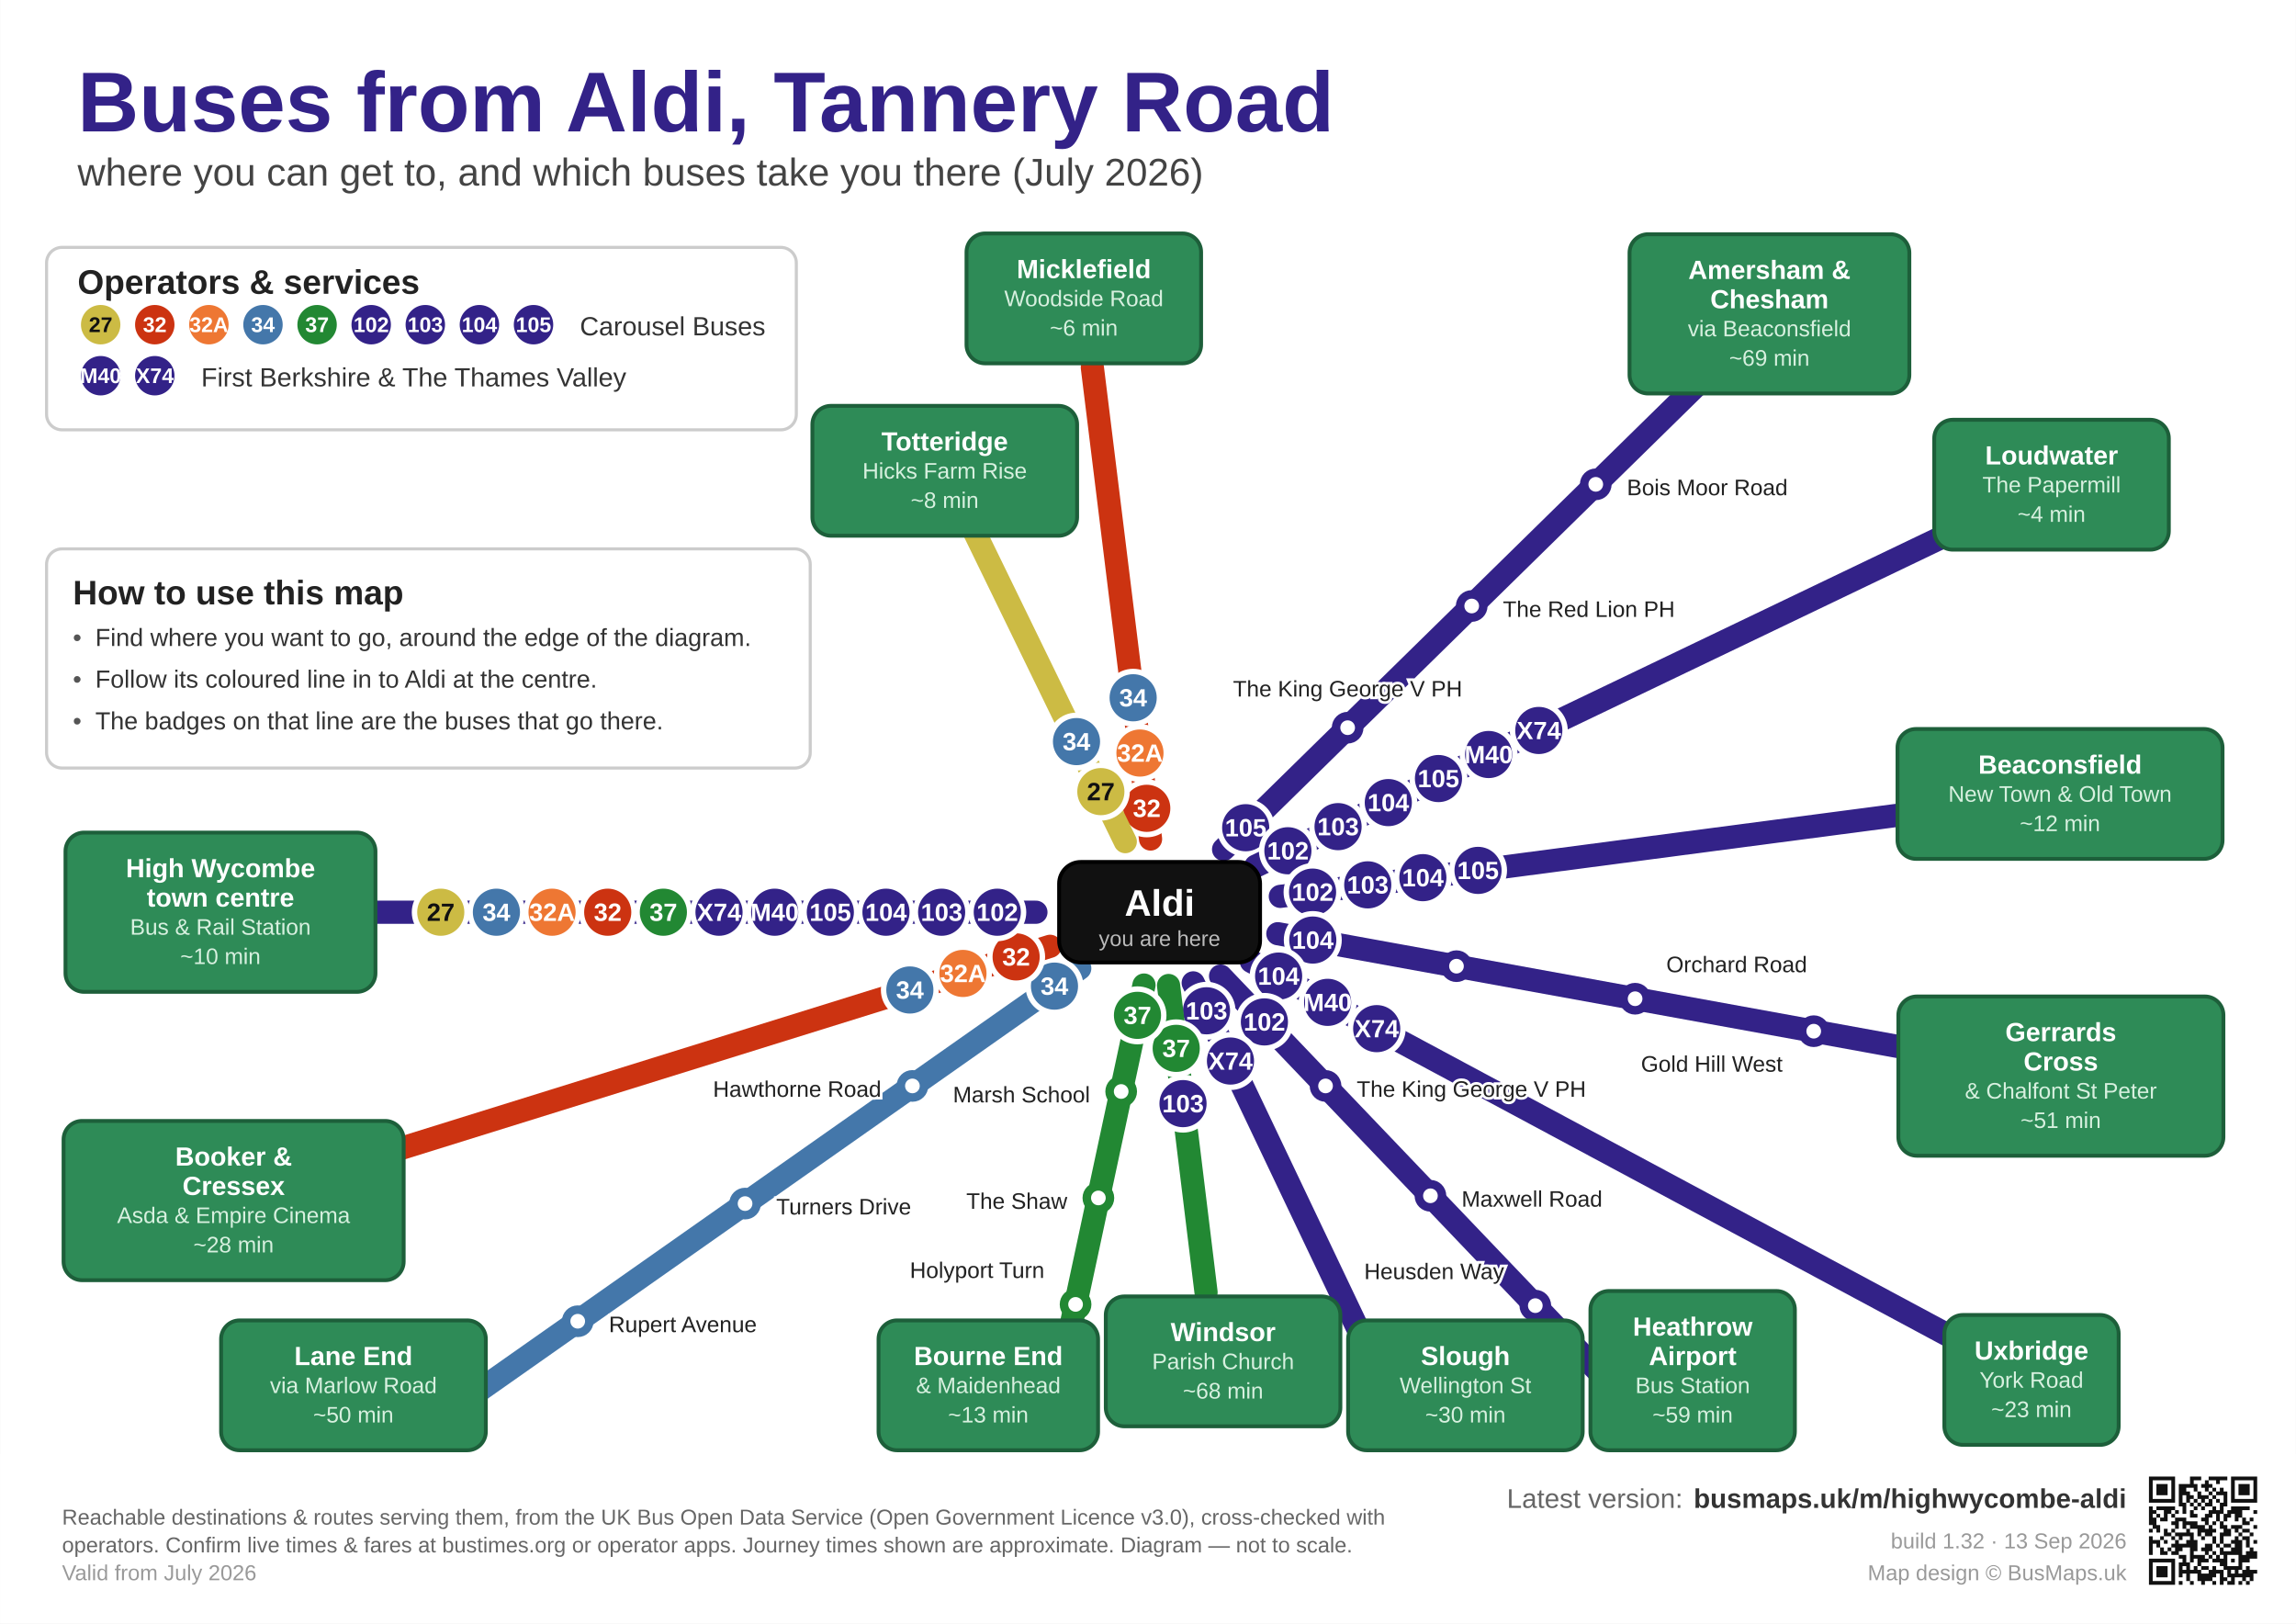
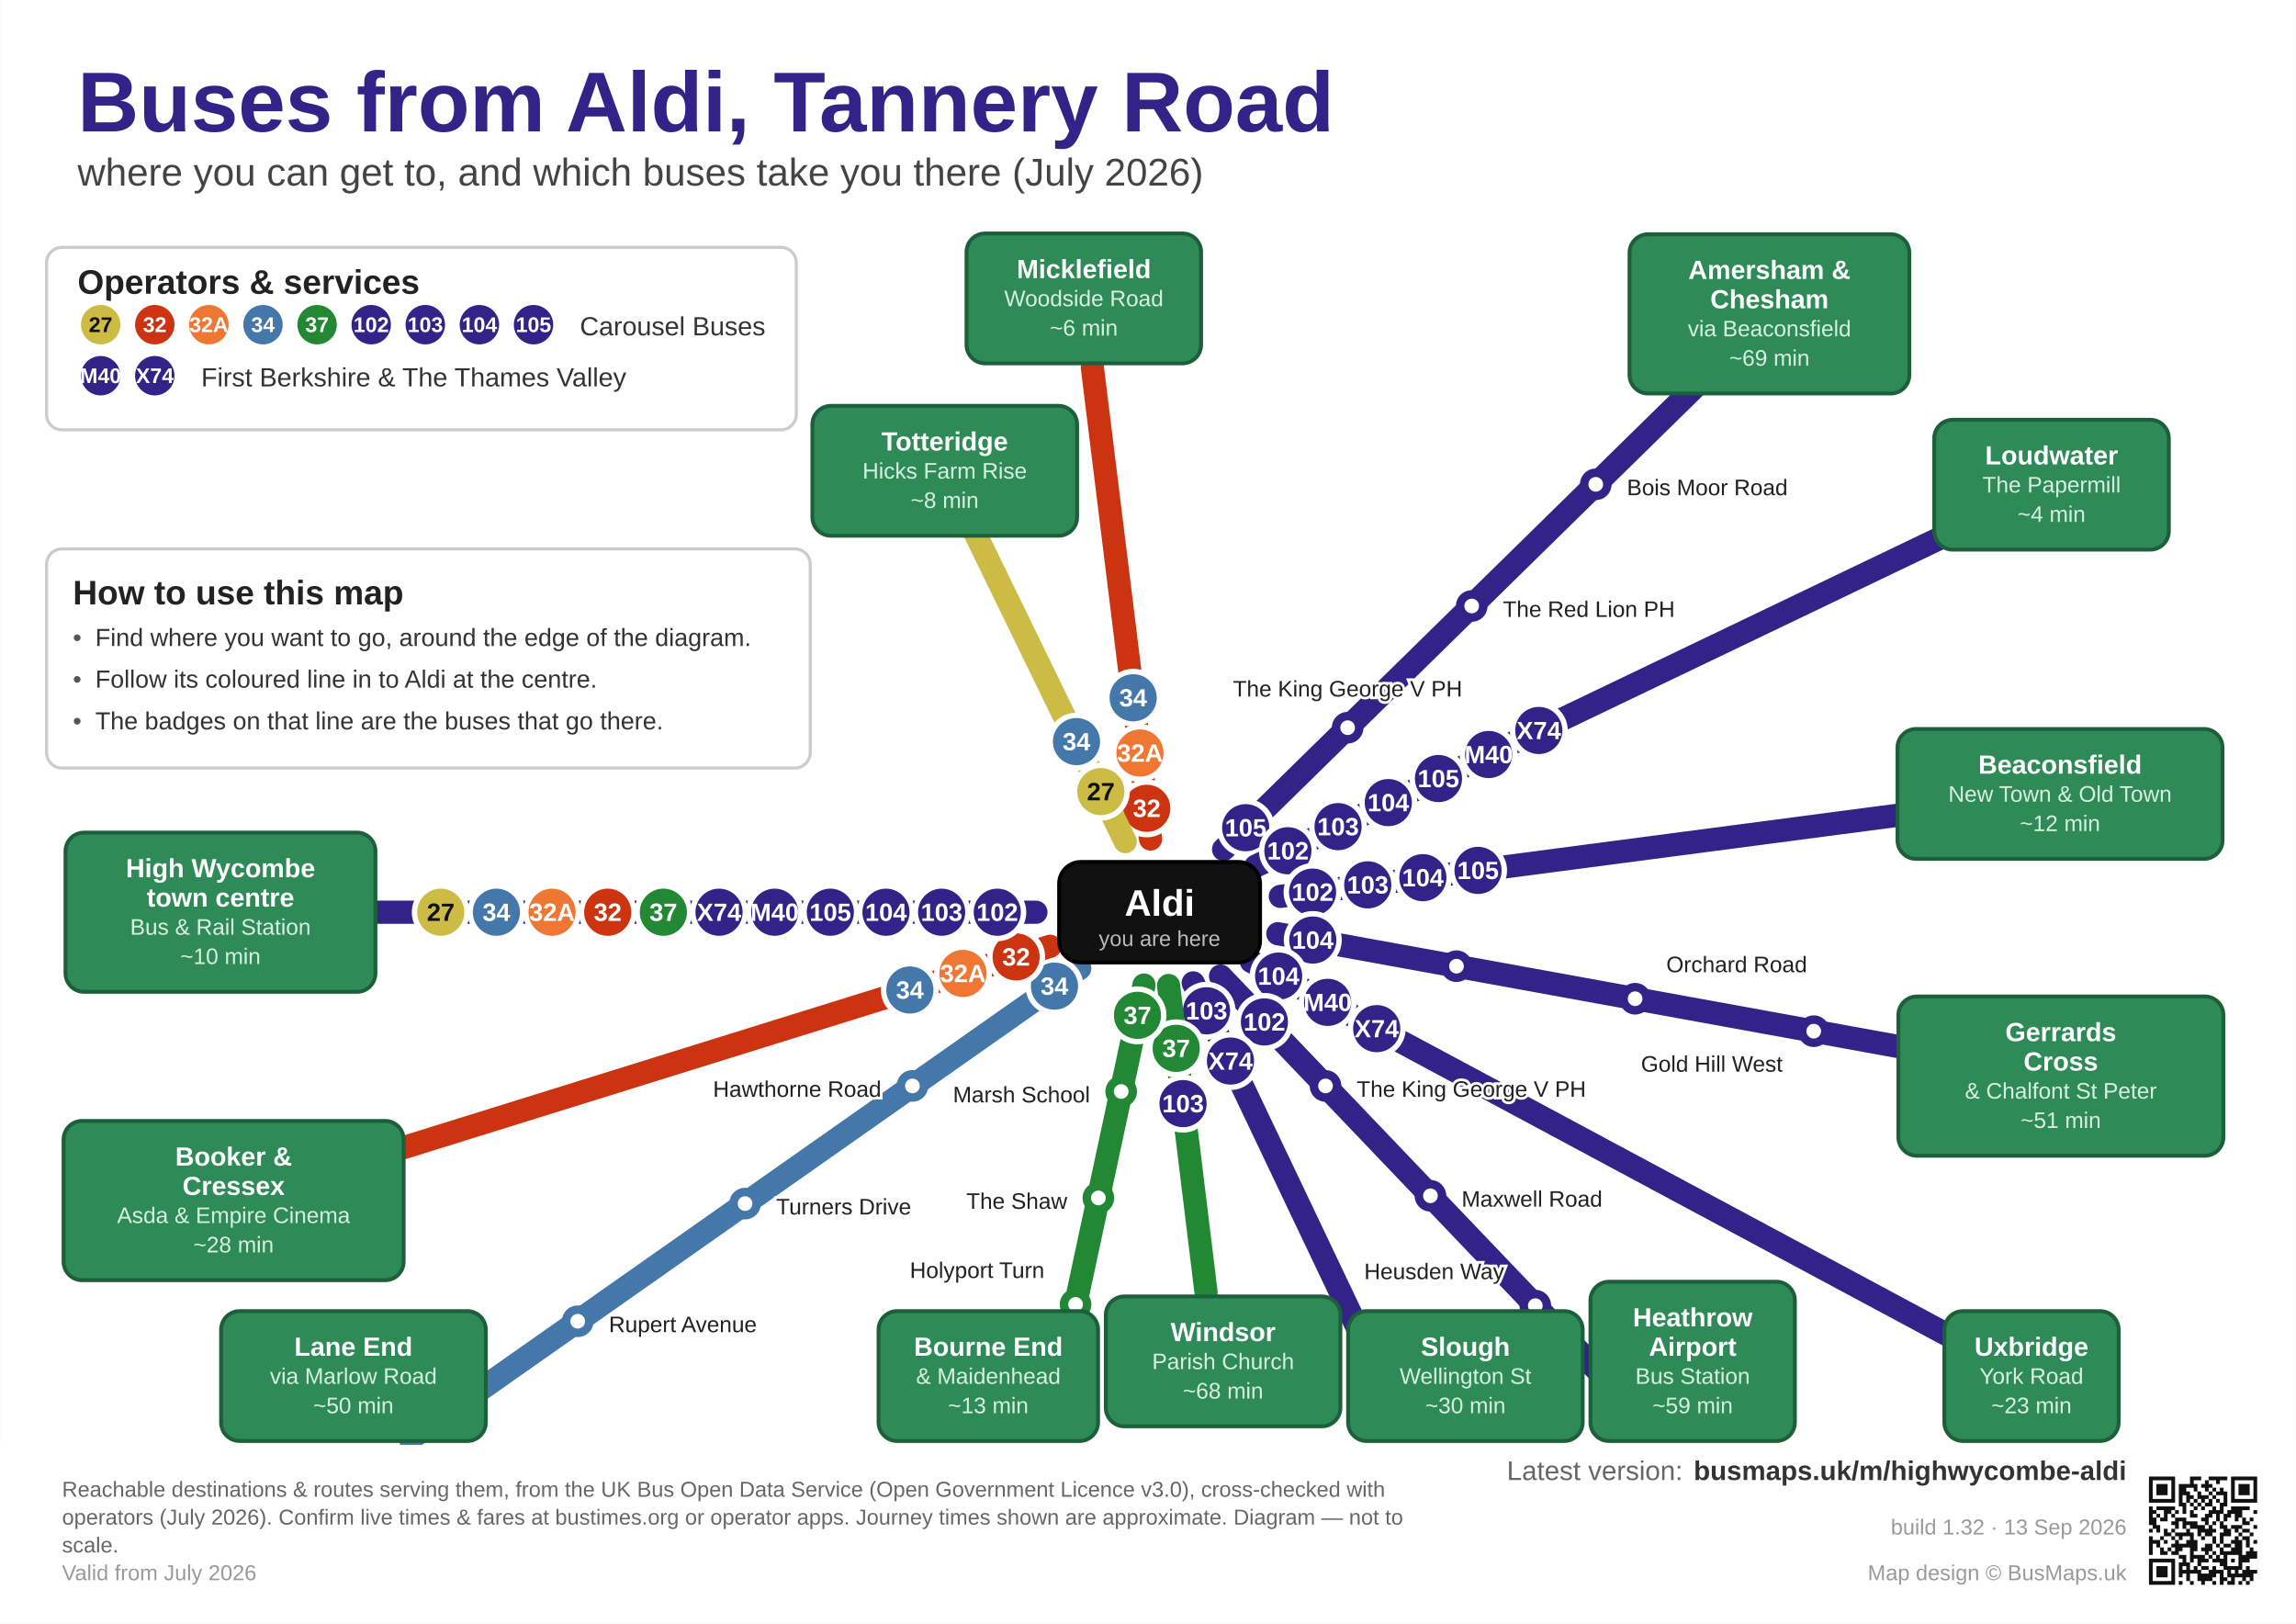
<svg xmlns="http://www.w3.org/2000/svg" width="3508" height="2480" viewBox="0 0 297 210">
  <rect width="297" height="210" fill="#ffffff" />
  <text x="10" y="17" font-family="Arial" font-weight="bold" font-size="11" fill="#332288">Buses from Aldi, Tannery Road</text>
  <text x="10" y="24" font-family="Arial" font-size="5" fill="#444">where you can get to, and which buses take you there (July 2026)</text>
  <path d="M148.83 108.53 L141.30 47.53" fill="none" stroke="#CC3311" stroke-width="3" stroke-linecap="round" stroke-linejoin="round" />
  <circle cx="148.34" cy="104.56" r="3.4" fill="#CC3311" stroke="#fff" stroke-width="0.7" />
  <text x="148.34" y="104.56" font-family="Arial" font-weight="bold" font-size="3.23" fill="#fff" text-anchor="middle" dominant-baseline="central">32</text>
  <circle cx="147.46" cy="97.41" r="3.4" fill="#EE7733" stroke="#fff" stroke-width="0.7" />
  <text x="147.46" y="97.41" font-family="Arial" font-weight="bold" font-size="3.23" fill="#fff" text-anchor="middle" dominant-baseline="central">32A</text>
  <circle cx="146.58" cy="90.26" r="3.4" fill="#4477AA" stroke="#fff" stroke-width="0.7" />
  <text x="146.58" y="90.26" font-family="Arial" font-weight="bold" font-size="3.23" fill="#fff" text-anchor="middle" dominant-baseline="central">34</text>
  <rect x="125.02" y="30.20" width="30.35" height="16.80" rx="2.4" fill="#2e8b57" stroke="#1d5f3a" stroke-width="0.5" />
  <text x="140.20" y="34.80" font-family="Arial" font-weight="bold" font-size="3.4" fill="#fff" text-anchor="middle" dominant-baseline="central">Micklefield</text>
  <text x="140.20" y="38.60" font-family="Arial" font-weight="normal" font-size="2.9" fill="#d7f0df" text-anchor="middle" dominant-baseline="central">Woodside Road</text>
  <text x="140.20" y="42.40" font-family="Arial" font-weight="normal" font-size="2.9" fill="#d7f0df" text-anchor="middle" dominant-baseline="central">~6 min</text>
  <path d="M158.28 109.87 L222.48 46.90" fill="none" stroke="#332288" stroke-width="3" stroke-linecap="round" stroke-linejoin="round" />
  <circle cx="174.33" cy="94.13" r="1.5" fill="#fff" stroke="#332288" stroke-width="1.1" />
  <circle cx="190.38" cy="78.39" r="1.5" fill="#fff" stroke="#332288" stroke-width="1.1" />
  <circle cx="206.43" cy="62.65" r="1.5" fill="#fff" stroke="#332288" stroke-width="1.1" />
  <circle cx="161.14" cy="107.07" r="3.4" fill="#332288" stroke="#fff" stroke-width="0.7" />
  <text x="161.14" y="107.07" font-family="Arial" font-weight="bold" font-size="3.23" fill="#fff" text-anchor="middle" dominant-baseline="central">105</text>
  <rect x="210.80" y="30.30" width="36.20" height="20.60" rx="2.4" fill="#2e8b57" stroke="#1d5f3a" stroke-width="0.5" />
  <text x="228.90" y="34.90" font-family="Arial" font-weight="bold" font-size="3.4" fill="#fff" text-anchor="middle" dominant-baseline="central">Amersham &amp;</text>
  <text x="228.90" y="38.70" font-family="Arial" font-weight="bold" font-size="3.4" fill="#fff" text-anchor="middle" dominant-baseline="central">Chesham</text>
  <text x="228.90" y="42.50" font-family="Arial" font-weight="normal" font-size="2.9" fill="#d7f0df" text-anchor="middle" dominant-baseline="central">via Beaconsfield</text>
  <text x="228.90" y="46.30" font-family="Arial" font-weight="normal" font-size="2.9" fill="#d7f0df" text-anchor="middle" dominant-baseline="central">~69 min</text>
  <path d="M162.45 112.03 L257.28 66.59" fill="none" stroke="#332288" stroke-width="3" stroke-linecap="round" stroke-linejoin="round" />
  <circle cx="166.60" cy="110.05" r="3.4" fill="#332288" stroke="#fff" stroke-width="0.7" />
  <text x="166.60" y="110.05" font-family="Arial" font-weight="bold" font-size="3.23" fill="#fff" text-anchor="middle" dominant-baseline="central">102</text>
  <circle cx="173.09" cy="106.93" r="3.4" fill="#332288" stroke="#fff" stroke-width="0.7" />
  <text x="173.09" y="106.93" font-family="Arial" font-weight="bold" font-size="3.23" fill="#fff" text-anchor="middle" dominant-baseline="central">103</text>
  <circle cx="179.59" cy="103.82" r="3.4" fill="#332288" stroke="#fff" stroke-width="0.7" />
  <text x="179.59" y="103.82" font-family="Arial" font-weight="bold" font-size="3.23" fill="#fff" text-anchor="middle" dominant-baseline="central">104</text>
  <circle cx="186.08" cy="100.71" r="3.4" fill="#332288" stroke="#fff" stroke-width="0.7" />
  <text x="186.08" y="100.71" font-family="Arial" font-weight="bold" font-size="3.23" fill="#fff" text-anchor="middle" dominant-baseline="central">105</text>
  <circle cx="192.57" cy="97.60" r="3.4" fill="#332288" stroke="#fff" stroke-width="0.7" />
  <text x="192.57" y="97.60" font-family="Arial" font-weight="bold" font-size="3.23" fill="#fff" text-anchor="middle" dominant-baseline="central">M40</text>
  <circle cx="199.06" cy="94.49" r="3.4" fill="#332288" stroke="#fff" stroke-width="0.7" />
  <text x="199.06" y="94.49" font-family="Arial" font-weight="bold" font-size="3.23" fill="#fff" text-anchor="middle" dominant-baseline="central">X74</text>
  <rect x="250.22" y="54.30" width="30.35" height="16.80" rx="2.4" fill="#2e8b57" stroke="#1d5f3a" stroke-width="0.5" />
  <text x="265.40" y="58.90" font-family="Arial" font-weight="bold" font-size="3.4" fill="#fff" text-anchor="middle" dominant-baseline="central">Loudwater</text>
  <text x="265.40" y="62.70" font-family="Arial" font-weight="normal" font-size="2.9" fill="#d7f0df" text-anchor="middle" dominant-baseline="central">The Papermill</text>
  <text x="265.40" y="66.50" font-family="Arial" font-weight="normal" font-size="2.9" fill="#d7f0df" text-anchor="middle" dominant-baseline="central">~4 min</text>
  <path d="M165.62 115.95 L257.58 103.87" fill="none" stroke="#332288" stroke-width="3" stroke-linecap="round" stroke-linejoin="round" />
  <circle cx="169.79" cy="115.40" r="3.4" fill="#332288" stroke="#fff" stroke-width="0.7" />
  <text x="169.79" y="115.40" font-family="Arial" font-weight="bold" font-size="3.23" fill="#fff" text-anchor="middle" dominant-baseline="central">102</text>
  <circle cx="176.93" cy="114.46" r="3.4" fill="#332288" stroke="#fff" stroke-width="0.7" />
  <text x="176.93" y="114.46" font-family="Arial" font-weight="bold" font-size="3.23" fill="#fff" text-anchor="middle" dominant-baseline="central">103</text>
  <circle cx="184.06" cy="113.53" r="3.4" fill="#332288" stroke="#fff" stroke-width="0.7" />
  <text x="184.06" y="113.53" font-family="Arial" font-weight="bold" font-size="3.23" fill="#fff" text-anchor="middle" dominant-baseline="central">104</text>
  <circle cx="191.20" cy="112.59" r="3.4" fill="#332288" stroke="#fff" stroke-width="0.7" />
  <text x="191.20" y="112.59" font-family="Arial" font-weight="bold" font-size="3.23" fill="#fff" text-anchor="middle" dominant-baseline="central">105</text>
  <rect x="245.47" y="94.30" width="42.05" height="16.80" rx="2.4" fill="#2e8b57" stroke="#1d5f3a" stroke-width="0.5" />
  <text x="266.50" y="98.90" font-family="Arial" font-weight="bold" font-size="3.4" fill="#fff" text-anchor="middle" dominant-baseline="central">Beaconsfield</text>
  <text x="266.50" y="102.70" font-family="Arial" font-weight="normal" font-size="2.9" fill="#d7f0df" text-anchor="middle" dominant-baseline="central">New Town &amp; Old Town</text>
  <text x="266.50" y="106.50" font-family="Arial" font-weight="normal" font-size="2.9" fill="#d7f0df" text-anchor="middle" dominant-baseline="central">~12 min</text>
  <path d="M165.30 120.78 L257.75 137.59" fill="none" stroke="#332288" stroke-width="3" stroke-linecap="round" stroke-linejoin="round" />
  <circle cx="188.41" cy="124.98" r="1.5" fill="#fff" stroke="#332288" stroke-width="1.1" />
  <circle cx="211.52" cy="129.19" r="1.5" fill="#fff" stroke="#332288" stroke-width="1.1" />
  <circle cx="234.63" cy="133.39" r="1.5" fill="#fff" stroke="#332288" stroke-width="1.1" />
  <circle cx="169.82" cy="121.60" r="3.4" fill="#332288" stroke="#fff" stroke-width="0.7" />
  <text x="169.82" y="121.60" font-family="Arial" font-weight="bold" font-size="3.23" fill="#fff" text-anchor="middle" dominant-baseline="central">104</text>
  <rect x="245.58" y="128.90" width="42.05" height="20.60" rx="2.4" fill="#2e8b57" stroke="#1d5f3a" stroke-width="0.5" />
  <text x="266.60" y="133.50" font-family="Arial" font-weight="bold" font-size="3.4" fill="#fff" text-anchor="middle" dominant-baseline="central">Gerrards</text>
  <text x="266.60" y="137.30" font-family="Arial" font-weight="bold" font-size="3.4" fill="#fff" text-anchor="middle" dominant-baseline="central">Cross</text>
  <text x="266.60" y="141.10" font-family="Arial" font-weight="normal" font-size="2.9" fill="#d7f0df" text-anchor="middle" dominant-baseline="central">&amp; Chalfont St Peter</text>
  <text x="266.60" y="144.90" font-family="Arial" font-weight="normal" font-size="2.9" fill="#d7f0df" text-anchor="middle" dominant-baseline="central">~51 min</text>
  <path d="M161.87 124.37 L254.87 174.25" fill="none" stroke="#332288" stroke-width="3" stroke-linecap="round" stroke-linejoin="round" />
  <circle cx="165.40" cy="126.26" r="3.4" fill="#332288" stroke="#fff" stroke-width="0.7" />
  <text x="165.40" y="126.26" font-family="Arial" font-weight="bold" font-size="3.23" fill="#fff" text-anchor="middle" dominant-baseline="central">104</text>
  <circle cx="171.74" cy="129.66" r="3.4" fill="#332288" stroke="#fff" stroke-width="0.7" />
  <text x="171.74" y="129.66" font-family="Arial" font-weight="bold" font-size="3.23" fill="#fff" text-anchor="middle" dominant-baseline="central">M40</text>
  <circle cx="178.09" cy="133.06" r="3.4" fill="#332288" stroke="#fff" stroke-width="0.7" />
  <text x="178.09" y="133.06" font-family="Arial" font-weight="bold" font-size="3.23" fill="#fff" text-anchor="middle" dominant-baseline="central">X74</text>
-   <rect x="251.53" y="170.10" width="22.55" height="16.80" rx="2.4" fill="#2e8b57" stroke="#1d5f3a" stroke-width="0.5" />
-   <text x="262.80" y="174.70" font-family="Arial" font-weight="bold" font-size="3.4" fill="#fff" text-anchor="middle" dominant-baseline="central">Uxbridge</text>
-   <text x="262.80" y="178.50" font-family="Arial" font-weight="normal" font-size="2.9" fill="#d7f0df" text-anchor="middle" dominant-baseline="central">York Road</text>
-   <text x="262.80" y="182.30" font-family="Arial" font-weight="normal" font-size="2.9" fill="#d7f0df" text-anchor="middle" dominant-baseline="central">~23 min</text>
+   <rect x="251.53" y="169.60" width="22.55" height="16.80" rx="2.4" fill="#2e8b57" stroke="#1d5f3a" stroke-width="0.5" />
+   <text x="262.80" y="174.20" font-family="Arial" font-weight="bold" font-size="3.4" fill="#fff" text-anchor="middle" dominant-baseline="central">Uxbridge</text>
+   <text x="262.80" y="178.00" font-family="Arial" font-weight="normal" font-size="2.9" fill="#d7f0df" text-anchor="middle" dominant-baseline="central">York Road</text>
+   <text x="262.80" y="181.80" font-family="Arial" font-weight="normal" font-size="2.9" fill="#d7f0df" text-anchor="middle" dominant-baseline="central">~23 min</text>
  <path d="M157.89 126.26 L212.18 183.09" fill="none" stroke="#332288" stroke-width="3" stroke-linecap="round" stroke-linejoin="round" />
  <circle cx="171.47" cy="140.47" r="1.5" fill="#fff" stroke="#332288" stroke-width="1.1" />
  <circle cx="185.04" cy="154.68" r="1.5" fill="#fff" stroke="#332288" stroke-width="1.1" />
  <circle cx="198.61" cy="168.89" r="1.5" fill="#fff" stroke="#332288" stroke-width="1.1" />
  <circle cx="163.56" cy="132.19" r="3.4" fill="#332288" stroke="#fff" stroke-width="0.7" />
  <text x="163.56" y="132.19" font-family="Arial" font-weight="bold" font-size="3.23" fill="#fff" text-anchor="middle" dominant-baseline="central">102</text>
-   <rect x="205.74" y="167.00" width="26.45" height="20.60" rx="2.4" fill="#2e8b57" stroke="#1d5f3a" stroke-width="0.5" />
-   <text x="218.97" y="171.60" font-family="Arial" font-weight="bold" font-size="3.4" fill="#fff" text-anchor="middle" dominant-baseline="central">Heathrow</text>
-   <text x="218.97" y="175.40" font-family="Arial" font-weight="bold" font-size="3.4" fill="#fff" text-anchor="middle" dominant-baseline="central">Airport</text>
-   <text x="218.97" y="179.20" font-family="Arial" font-weight="normal" font-size="2.9" fill="#d7f0df" text-anchor="middle" dominant-baseline="central">Bus Station</text>
-   <text x="218.97" y="183.00" font-family="Arial" font-weight="normal" font-size="2.9" fill="#d7f0df" text-anchor="middle" dominant-baseline="central">~59 min</text>
+   <rect x="205.74" y="165.80" width="26.45" height="20.60" rx="2.4" fill="#2e8b57" stroke="#1d5f3a" stroke-width="0.5" />
+   <text x="218.97" y="170.40" font-family="Arial" font-weight="bold" font-size="3.4" fill="#fff" text-anchor="middle" dominant-baseline="central">Heathrow</text>
+   <text x="218.97" y="174.20" font-family="Arial" font-weight="bold" font-size="3.4" fill="#fff" text-anchor="middle" dominant-baseline="central">Airport</text>
+   <text x="218.97" y="178.00" font-family="Arial" font-weight="normal" font-size="2.9" fill="#d7f0df" text-anchor="middle" dominant-baseline="central">Bus Station</text>
+   <text x="218.97" y="181.80" font-family="Arial" font-weight="normal" font-size="2.9" fill="#d7f0df" text-anchor="middle" dominant-baseline="central">~59 min</text>
  <path d="M154.35 127.14 L180.93 182.97" fill="none" stroke="#332288" stroke-width="3" stroke-linecap="round" stroke-linejoin="round" />
  <circle cx="156.07" cy="130.75" r="3.4" fill="#332288" stroke="#fff" stroke-width="0.7" />
  <text x="156.07" y="130.75" font-family="Arial" font-weight="bold" font-size="3.23" fill="#fff" text-anchor="middle" dominant-baseline="central">103</text>
  <circle cx="159.17" cy="137.25" r="3.4" fill="#332288" stroke="#fff" stroke-width="0.7" />
  <text x="159.17" y="137.25" font-family="Arial" font-weight="bold" font-size="3.23" fill="#fff" text-anchor="middle" dominant-baseline="central">X74</text>
-   <rect x="174.39" y="170.80" width="30.35" height="16.80" rx="2.4" fill="#2e8b57" stroke="#1d5f3a" stroke-width="0.5" />
-   <text x="189.57" y="175.40" font-family="Arial" font-weight="bold" font-size="3.4" fill="#fff" text-anchor="middle" dominant-baseline="central">Slough</text>
-   <text x="189.57" y="179.20" font-family="Arial" font-weight="normal" font-size="2.9" fill="#d7f0df" text-anchor="middle" dominant-baseline="central">Wellington St</text>
-   <text x="189.57" y="183.00" font-family="Arial" font-weight="normal" font-size="2.9" fill="#d7f0df" text-anchor="middle" dominant-baseline="central">~30 min</text>
+   <rect x="174.39" y="169.60" width="30.35" height="16.80" rx="2.4" fill="#2e8b57" stroke="#1d5f3a" stroke-width="0.5" />
+   <text x="189.57" y="174.20" font-family="Arial" font-weight="bold" font-size="3.4" fill="#fff" text-anchor="middle" dominant-baseline="central">Slough</text>
+   <text x="189.57" y="178.00" font-family="Arial" font-weight="normal" font-size="2.9" fill="#d7f0df" text-anchor="middle" dominant-baseline="central">Wellington St</text>
+   <text x="189.57" y="181.80" font-family="Arial" font-weight="normal" font-size="2.9" fill="#d7f0df" text-anchor="middle" dominant-baseline="central">~30 min</text>
  <path d="M151.16 127.48 L156.01 167.17" fill="none" stroke="#228833" stroke-width="3" stroke-linecap="round" stroke-linejoin="round" />
  <circle cx="152.15" cy="135.61" r="3.4" fill="#228833" stroke="#fff" stroke-width="0.7" />
  <text x="152.15" y="135.61" font-family="Arial" font-weight="bold" font-size="3.23" fill="#fff" text-anchor="middle" dominant-baseline="central">37</text>
  <circle cx="153.03" cy="142.76" r="3.4" fill="#332288" stroke="#fff" stroke-width="0.7" />
  <text x="153.03" y="142.76" font-family="Arial" font-weight="bold" font-size="3.23" fill="#fff" text-anchor="middle" dominant-baseline="central">103</text>
  <rect x="143.04" y="167.70" width="30.35" height="16.80" rx="2.4" fill="#2e8b57" stroke="#1d5f3a" stroke-width="0.5" />
  <text x="158.22" y="172.30" font-family="Arial" font-weight="bold" font-size="3.4" fill="#fff" text-anchor="middle" dominant-baseline="central">Windsor</text>
  <text x="158.22" y="176.10" font-family="Arial" font-weight="normal" font-size="2.9" fill="#d7f0df" text-anchor="middle" dominant-baseline="central">Parish Church</text>
  <text x="158.22" y="179.90" font-family="Arial" font-weight="normal" font-size="2.9" fill="#d7f0df" text-anchor="middle" dominant-baseline="central">~68 min</text>
  <path d="M147.98 127.42 L136.18 182.50" fill="none" stroke="#228833" stroke-width="3" stroke-linecap="round" stroke-linejoin="round" />
  <circle cx="145.03" cy="141.19" r="1.5" fill="#fff" stroke="#228833" stroke-width="1.1" />
  <circle cx="142.08" cy="154.96" r="1.5" fill="#fff" stroke="#228833" stroke-width="1.1" />
  <circle cx="139.13" cy="168.73" r="1.5" fill="#fff" stroke="#228833" stroke-width="1.1" />
  <circle cx="147.14" cy="131.34" r="3.4" fill="#228833" stroke="#fff" stroke-width="0.7" />
  <text x="147.14" y="131.34" font-family="Arial" font-weight="bold" font-size="3.23" fill="#fff" text-anchor="middle" dominant-baseline="central">37</text>
-   <rect x="113.64" y="170.80" width="28.40" height="16.80" rx="2.4" fill="#2e8b57" stroke="#1d5f3a" stroke-width="0.5" />
-   <text x="127.84" y="175.40" font-family="Arial" font-weight="bold" font-size="3.4" fill="#fff" text-anchor="middle" dominant-baseline="central">Bourne End</text>
-   <text x="127.84" y="179.20" font-family="Arial" font-weight="normal" font-size="2.9" fill="#d7f0df" text-anchor="middle" dominant-baseline="central">&amp; Maidenhead</text>
-   <text x="127.84" y="183.00" font-family="Arial" font-weight="normal" font-size="2.9" fill="#d7f0df" text-anchor="middle" dominant-baseline="central">~13 min</text>
+   <rect x="113.64" y="169.60" width="28.40" height="16.80" rx="2.4" fill="#2e8b57" stroke="#1d5f3a" stroke-width="0.5" />
+   <text x="127.84" y="174.20" font-family="Arial" font-weight="bold" font-size="3.4" fill="#fff" text-anchor="middle" dominant-baseline="central">Bourne End</text>
+   <text x="127.84" y="178.00" font-family="Arial" font-weight="normal" font-size="2.9" fill="#d7f0df" text-anchor="middle" dominant-baseline="central">&amp; Maidenhead</text>
+   <text x="127.84" y="181.80" font-family="Arial" font-weight="normal" font-size="2.9" fill="#d7f0df" text-anchor="middle" dominant-baseline="central">~13 min</text>
  <path d="M139.67 125.26 L53.06 186.13" fill="none" stroke="#4477AA" stroke-width="3" stroke-linecap="round" stroke-linejoin="round" />
  <circle cx="118.02" cy="140.47" r="1.5" fill="#fff" stroke="#4477AA" stroke-width="1.1" />
  <circle cx="96.37" cy="155.69" r="1.5" fill="#fff" stroke="#4477AA" stroke-width="1.1" />
  <circle cx="74.72" cy="170.91" r="1.5" fill="#fff" stroke="#4477AA" stroke-width="1.1" />
  <circle cx="136.40" cy="127.56" r="3.4" fill="#4477AA" stroke="#fff" stroke-width="0.7" />
  <text x="136.40" y="127.56" font-family="Arial" font-weight="bold" font-size="3.23" fill="#fff" text-anchor="middle" dominant-baseline="central">34</text>
-   <rect x="28.58" y="170.80" width="34.25" height="16.80" rx="2.4" fill="#2e8b57" stroke="#1d5f3a" stroke-width="0.5" />
-   <text x="45.70" y="175.40" font-family="Arial" font-weight="bold" font-size="3.4" fill="#fff" text-anchor="middle" dominant-baseline="central">Lane End</text>
-   <text x="45.70" y="179.20" font-family="Arial" font-weight="normal" font-size="2.9" fill="#d7f0df" text-anchor="middle" dominant-baseline="central">via Marlow Road</text>
-   <text x="45.70" y="183.00" font-family="Arial" font-weight="normal" font-size="2.9" fill="#d7f0df" text-anchor="middle" dominant-baseline="central">~50 min</text>
+   <rect x="28.58" y="169.60" width="34.25" height="16.80" rx="2.4" fill="#2e8b57" stroke="#1d5f3a" stroke-width="0.5" />
+   <text x="45.70" y="174.20" font-family="Arial" font-weight="bold" font-size="3.4" fill="#fff" text-anchor="middle" dominant-baseline="central">Lane End</text>
+   <text x="45.70" y="178.00" font-family="Arial" font-weight="normal" font-size="2.9" fill="#d7f0df" text-anchor="middle" dominant-baseline="central">via Marlow Road</text>
+   <text x="45.70" y="181.80" font-family="Arial" font-weight="normal" font-size="2.9" fill="#d7f0df" text-anchor="middle" dominant-baseline="central">~50 min</text>
  <path d="M135.83 122.41 L38.79 152.62" fill="none" stroke="#CC3311" stroke-width="3" stroke-linecap="round" stroke-linejoin="round" />
  <circle cx="131.44" cy="123.78" r="3.4" fill="#CC3311" stroke="#fff" stroke-width="0.7" />
  <text x="131.44" y="123.78" font-family="Arial" font-weight="bold" font-size="3.23" fill="#fff" text-anchor="middle" dominant-baseline="central">32</text>
  <circle cx="124.56" cy="125.92" r="3.4" fill="#EE7733" stroke="#fff" stroke-width="0.7" />
  <text x="124.56" y="125.92" font-family="Arial" font-weight="bold" font-size="3.23" fill="#fff" text-anchor="middle" dominant-baseline="central">32A</text>
  <circle cx="117.69" cy="128.06" r="3.4" fill="#4477AA" stroke="#fff" stroke-width="0.7" />
  <text x="117.69" y="128.06" font-family="Arial" font-weight="bold" font-size="3.23" fill="#fff" text-anchor="middle" dominant-baseline="central">34</text>
  <rect x="8.20" y="145.00" width="44.00" height="20.60" rx="2.4" fill="#2e8b57" stroke="#1d5f3a" stroke-width="0.5" />
  <text x="30.20" y="149.60" font-family="Arial" font-weight="bold" font-size="3.4" fill="#fff" text-anchor="middle" dominant-baseline="central">Booker &amp;</text>
  <text x="30.20" y="153.40" font-family="Arial" font-weight="bold" font-size="3.4" fill="#fff" text-anchor="middle" dominant-baseline="central">Cressex</text>
  <text x="30.20" y="157.20" font-family="Arial" font-weight="normal" font-size="2.9" fill="#d7f0df" text-anchor="middle" dominant-baseline="central">Asda &amp; Empire Cinema</text>
  <text x="30.20" y="161.00" font-family="Arial" font-weight="normal" font-size="2.9" fill="#d7f0df" text-anchor="middle" dominant-baseline="central">~28 min</text>
  <path d="M134.00 118.00 L37.50 118.00" fill="none" stroke="#332288" stroke-width="3" stroke-linecap="round" stroke-linejoin="round" />
  <circle cx="129.00" cy="118.00" r="3.4" fill="#332288" stroke="#fff" stroke-width="0.7" />
  <text x="129.00" y="118.00" font-family="Arial" font-weight="bold" font-size="3.23" fill="#fff" text-anchor="middle" dominant-baseline="central">102</text>
  <circle cx="121.80" cy="118.00" r="3.4" fill="#332288" stroke="#fff" stroke-width="0.7" />
  <text x="121.80" y="118.00" font-family="Arial" font-weight="bold" font-size="3.23" fill="#fff" text-anchor="middle" dominant-baseline="central">103</text>
  <circle cx="114.60" cy="118.00" r="3.4" fill="#332288" stroke="#fff" stroke-width="0.7" />
  <text x="114.60" y="118.00" font-family="Arial" font-weight="bold" font-size="3.23" fill="#fff" text-anchor="middle" dominant-baseline="central">104</text>
  <circle cx="107.40" cy="118.00" r="3.4" fill="#332288" stroke="#fff" stroke-width="0.7" />
  <text x="107.40" y="118.00" font-family="Arial" font-weight="bold" font-size="3.23" fill="#fff" text-anchor="middle" dominant-baseline="central">105</text>
  <circle cx="100.20" cy="118.00" r="3.4" fill="#332288" stroke="#fff" stroke-width="0.7" />
  <text x="100.20" y="118.00" font-family="Arial" font-weight="bold" font-size="3.23" fill="#fff" text-anchor="middle" dominant-baseline="central">M40</text>
  <circle cx="93.00" cy="118.00" r="3.4" fill="#332288" stroke="#fff" stroke-width="0.7" />
  <text x="93.00" y="118.00" font-family="Arial" font-weight="bold" font-size="3.23" fill="#fff" text-anchor="middle" dominant-baseline="central">X74</text>
  <circle cx="85.80" cy="118.00" r="3.4" fill="#228833" stroke="#fff" stroke-width="0.7" />
  <text x="85.80" y="118.00" font-family="Arial" font-weight="bold" font-size="3.23" fill="#fff" text-anchor="middle" dominant-baseline="central">37</text>
  <circle cx="78.60" cy="118.00" r="3.4" fill="#CC3311" stroke="#fff" stroke-width="0.7" />
  <text x="78.60" y="118.00" font-family="Arial" font-weight="bold" font-size="3.23" fill="#fff" text-anchor="middle" dominant-baseline="central">32</text>
  <circle cx="71.40" cy="118.00" r="3.4" fill="#EE7733" stroke="#fff" stroke-width="0.7" />
  <text x="71.40" y="118.00" font-family="Arial" font-weight="bold" font-size="3.23" fill="#fff" text-anchor="middle" dominant-baseline="central">32A</text>
  <circle cx="64.20" cy="118.00" r="3.4" fill="#4477AA" stroke="#fff" stroke-width="0.7" />
  <text x="64.20" y="118.00" font-family="Arial" font-weight="bold" font-size="3.23" fill="#fff" text-anchor="middle" dominant-baseline="central">34</text>
  <circle cx="57.00" cy="118.00" r="3.4" fill="#CCBB44" stroke="#fff" stroke-width="0.7" />
  <text x="57.00" y="118.00" font-family="Arial" font-weight="bold" font-size="3.23" fill="#111" text-anchor="middle" dominant-baseline="central">27</text>
  <rect x="8.45" y="107.70" width="40.10" height="20.60" rx="2.4" fill="#2e8b57" stroke="#1d5f3a" stroke-width="0.5" />
  <text x="28.50" y="112.30" font-family="Arial" font-weight="bold" font-size="3.4" fill="#fff" text-anchor="middle" dominant-baseline="central">High Wycombe</text>
  <text x="28.50" y="116.10" font-family="Arial" font-weight="bold" font-size="3.4" fill="#fff" text-anchor="middle" dominant-baseline="central">town centre</text>
  <text x="28.50" y="119.90" font-family="Arial" font-weight="normal" font-size="2.9" fill="#d7f0df" text-anchor="middle" dominant-baseline="central">Bus &amp; Rail Station</text>
  <text x="28.50" y="123.70" font-family="Arial" font-weight="normal" font-size="2.9" fill="#d7f0df" text-anchor="middle" dominant-baseline="central">~10 min</text>
  <path d="M145.56 108.87 L126.14 68.99" fill="none" stroke="#CCBB44" stroke-width="3" stroke-linecap="round" stroke-linejoin="round" />
  <circle cx="142.40" cy="102.40" r="3.4" fill="#CCBB44" stroke="#fff" stroke-width="0.7" />
  <text x="142.40" y="102.40" font-family="Arial" font-weight="bold" font-size="3.23" fill="#111" text-anchor="middle" dominant-baseline="central">27</text>
  <circle cx="139.25" cy="95.93" r="3.4" fill="#4477AA" stroke="#fff" stroke-width="0.7" />
  <text x="139.25" y="95.93" font-family="Arial" font-weight="bold" font-size="3.23" fill="#fff" text-anchor="middle" dominant-baseline="central">34</text>
  <rect x="105.08" y="52.50" width="34.25" height="16.80" rx="2.4" fill="#2e8b57" stroke="#1d5f3a" stroke-width="0.5" />
  <text x="122.20" y="57.10" font-family="Arial" font-weight="bold" font-size="3.4" fill="#fff" text-anchor="middle" dominant-baseline="central">Totteridge</text>
  <text x="122.20" y="60.90" font-family="Arial" font-weight="normal" font-size="2.9" fill="#d7f0df" text-anchor="middle" dominant-baseline="central">Hicks Farm Rise</text>
  <text x="122.20" y="64.70" font-family="Arial" font-weight="normal" font-size="2.9" fill="#d7f0df" text-anchor="middle" dominant-baseline="central">~8 min</text>
  <rect x="137.00" y="111.50" width="26.00" height="13" rx="2.8" fill="#111" stroke="#000" stroke-width="0.5" />
  <text x="150" y="116.80" font-family="Arial" font-weight="bold" font-size="4.8" fill="#fff" text-anchor="middle" dominant-baseline="central">Aldi</text>
  <text x="150" y="121.40" font-family="Arial" font-size="2.8" fill="#bbb" text-anchor="middle" dominant-baseline="central">you are here</text>
  <rect x="6.00" y="32.00" width="97.00" height="23.60" rx="2" fill="#ffffff" fill-opacity="0.94" stroke="#ccc" stroke-width="0.4" />
  <text x="10" y="38" font-family="Arial" font-weight="bold" font-size="4.4" fill="#222">Operators &amp; services</text>
  <circle cx="13.00" cy="42.00" r="2.9" fill="#CCBB44" stroke="#fff" stroke-width="0.7" />
  <text x="13.00" y="42.00" font-family="Arial" font-weight="bold" font-size="2.75" fill="#111" text-anchor="middle" dominant-baseline="central">27</text>
  <circle cx="20.00" cy="42.00" r="2.9" fill="#CC3311" stroke="#fff" stroke-width="0.7" />
  <text x="20.00" y="42.00" font-family="Arial" font-weight="bold" font-size="2.75" fill="#fff" text-anchor="middle" dominant-baseline="central">32</text>
  <circle cx="27.00" cy="42.00" r="2.9" fill="#EE7733" stroke="#fff" stroke-width="0.7" />
  <text x="27.00" y="42.00" font-family="Arial" font-weight="bold" font-size="2.75" fill="#fff" text-anchor="middle" dominant-baseline="central">32A</text>
  <circle cx="34.00" cy="42.00" r="2.9" fill="#4477AA" stroke="#fff" stroke-width="0.7" />
  <text x="34.00" y="42.00" font-family="Arial" font-weight="bold" font-size="2.75" fill="#fff" text-anchor="middle" dominant-baseline="central">34</text>
  <circle cx="41.00" cy="42.00" r="2.9" fill="#228833" stroke="#fff" stroke-width="0.7" />
  <text x="41.00" y="42.00" font-family="Arial" font-weight="bold" font-size="2.75" fill="#fff" text-anchor="middle" dominant-baseline="central">37</text>
  <circle cx="48.00" cy="42.00" r="2.9" fill="#332288" stroke="#fff" stroke-width="0.7" />
  <text x="48.00" y="42.00" font-family="Arial" font-weight="bold" font-size="2.75" fill="#fff" text-anchor="middle" dominant-baseline="central">102</text>
  <circle cx="55.00" cy="42.00" r="2.9" fill="#332288" stroke="#fff" stroke-width="0.7" />
  <text x="55.00" y="42.00" font-family="Arial" font-weight="bold" font-size="2.75" fill="#fff" text-anchor="middle" dominant-baseline="central">103</text>
  <circle cx="62.00" cy="42.00" r="2.9" fill="#332288" stroke="#fff" stroke-width="0.7" />
  <text x="62.00" y="42.00" font-family="Arial" font-weight="bold" font-size="2.75" fill="#fff" text-anchor="middle" dominant-baseline="central">104</text>
  <circle cx="69.00" cy="42.00" r="2.9" fill="#332288" stroke="#fff" stroke-width="0.7" />
  <text x="69.00" y="42.00" font-family="Arial" font-weight="bold" font-size="2.75" fill="#fff" text-anchor="middle" dominant-baseline="central">105</text>
  <text x="75" y="42.20" font-family="Arial" font-size="3.4" fill="#333" dominant-baseline="central">Carousel Buses</text>
  <circle cx="13.00" cy="48.60" r="2.9" fill="#332288" stroke="#fff" stroke-width="0.7" />
  <text x="13.00" y="48.60" font-family="Arial" font-weight="bold" font-size="2.75" fill="#fff" text-anchor="middle" dominant-baseline="central">M40</text>
  <circle cx="20.00" cy="48.60" r="2.9" fill="#332288" stroke="#fff" stroke-width="0.7" />
  <text x="20.00" y="48.60" font-family="Arial" font-weight="bold" font-size="2.75" fill="#fff" text-anchor="middle" dominant-baseline="central">X74</text>
  <text x="26" y="48.80" font-family="Arial" font-size="3.4" fill="#333" dominant-baseline="central">First Berkshire &amp; The Thames Valley</text>
  <rect x="6.00" y="71.00" width="98.80" height="28.35" rx="2" fill="#ffffff" fill-opacity="0.94" stroke="#ccc" stroke-width="0.4" />
  <text x="9.40" y="78.18" font-family="Arial" font-weight="bold" font-size="4.4" fill="#222">How to use this map</text>
  <text x="9.40" y="83.56" font-family="Arial" font-size="3.2" fill="#555">•</text>
  <text x="12.30" y="83.56" font-family="Arial" font-size="3.2" fill="#333">Find where you want to go, around the edge of the diagram.</text>
  <text x="9.40" y="88.95" font-family="Arial" font-size="3.2" fill="#555">•</text>
  <text x="12.30" y="88.95" font-family="Arial" font-size="3.2" fill="#333">Follow its coloured line in to Aldi at the centre.</text>
  <text x="9.40" y="94.35" font-family="Arial" font-size="3.2" fill="#555">•</text>
  <text x="12.30" y="94.35" font-family="Arial" font-size="3.2" fill="#333">The badges on that line are the buses that go there.</text>
  <text x="174.33" y="90.10" font-family="Arial" font-size="2.9" fill="#222" text-anchor="middle" stroke="#fff" stroke-width="0.7" paint-order="stroke">The King George V PH</text>
  <text x="194.41" y="79.80" font-family="Arial" font-size="2.9" fill="#222" text-anchor="start" stroke="#fff" stroke-width="0.7" paint-order="stroke">The Red Lion PH</text>
  <text x="210.46" y="64.06" font-family="Arial" font-size="2.9" fill="#222" text-anchor="start" stroke="#fff" stroke-width="0.7" paint-order="stroke">Bois Moor Road</text>
  <text x="215.55" y="125.76" font-family="Arial" font-size="2.9" fill="#222" text-anchor="start" stroke="#fff" stroke-width="0.7" paint-order="stroke">Orchard Road</text>
  <text x="230.60" y="138.63" font-family="Arial" font-size="2.9" fill="#222" text-anchor="end" stroke="#fff" stroke-width="0.7" paint-order="stroke">Gold Hill West</text>
  <text x="175.50" y="141.88" font-family="Arial" font-size="2.9" fill="#222" text-anchor="start" stroke="#fff" stroke-width="0.7" paint-order="stroke">The King George V PH</text>
  <text x="189.07" y="156.09" font-family="Arial" font-size="2.9" fill="#222" text-anchor="start" stroke="#fff" stroke-width="0.7" paint-order="stroke">Maxwell Road</text>
  <text x="194.58" y="165.46" font-family="Arial" font-size="2.9" fill="#222" text-anchor="end" stroke="#fff" stroke-width="0.7" paint-order="stroke">Heusden Way</text>
  <text x="141.00" y="142.60" font-family="Arial" font-size="2.9" fill="#222" text-anchor="end" stroke="#fff" stroke-width="0.7" paint-order="stroke">Marsh School</text>
  <text x="138.05" y="156.37" font-family="Arial" font-size="2.9" fill="#222" text-anchor="end" stroke="#fff" stroke-width="0.7" paint-order="stroke">The Shaw</text>
  <text x="135.10" y="165.31" font-family="Arial" font-size="2.9" fill="#222" text-anchor="end" stroke="#fff" stroke-width="0.7" paint-order="stroke">Holyport Turn</text>
  <text x="113.99" y="141.88" font-family="Arial" font-size="2.9" fill="#222" text-anchor="end" stroke="#fff" stroke-width="0.7" paint-order="stroke">Hawthorne Road</text>
  <text x="100.40" y="157.10" font-family="Arial" font-size="2.9" fill="#222" text-anchor="start" stroke="#fff" stroke-width="0.7" paint-order="stroke">Turners Drive</text>
  <text x="78.75" y="172.32" font-family="Arial" font-size="2.9" fill="#222" text-anchor="start" stroke="#fff" stroke-width="0.7" paint-order="stroke">Rupert Avenue</text>
-   <rect x="0" y="188.10" width="297" height="21.90" fill="#fff" fill-opacity="0.97" />
-   <text x="8" y="197.21" font-family="Arial" font-size="2.8" fill="#666">Reachable destinations &amp; routes serving them, from the UK Bus Open Data Service (Open Government Licence v3.0), cross-checked with</text>
-   <text x="8" y="200.81" font-family="Arial" font-size="2.8" fill="#666">operators. Confirm live times &amp; fares at bustimes.org or operator apps. Journey times shown are approximate. Diagram — not to scale.</text>
-   <text x="275.10" y="195.05" font-family="Arial" font-weight="bold" font-size="3.5" fill="#333" text-anchor="end">busmaps.uk/m/highwycombe-aldi</text>
-   <text x="217.69" y="195.05" font-family="Arial" font-size="3.5" fill="#666" text-anchor="end">Latest version:</text>
+   <rect x="0" y="186.90" width="297" height="23.10" fill="#fff" fill-opacity="0.97" />
+   <text x="8" y="193.61" font-family="Arial" font-size="2.8" fill="#666">Reachable destinations &amp; routes serving them, from the UK Bus Open Data Service (Open Government Licence v3.0), cross-checked with</text>
+   <text x="8" y="197.21" font-family="Arial" font-size="2.8" fill="#666">operators (July 2026). Confirm live times &amp; fares at bustimes.org or operator apps. Journey times shown are approximate. Diagram — not to</text>
+   <text x="8" y="200.81" font-family="Arial" font-size="2.8" fill="#666">scale.</text>
+   <text x="275.10" y="191.45" font-family="Arial" font-weight="bold" font-size="3.5" fill="#333" text-anchor="end">busmaps.uk/m/highwycombe-aldi</text>
+   <text x="217.69" y="191.45" font-family="Arial" font-size="3.5" fill="#666" text-anchor="end">Latest version:</text>
  <rect x="275.10" y="188.10" width="19.79" height="19.79" fill="#ffffff" />
  <path d="M278 191h3.379v0.483h-3.379zM283.31 191h1.448v0.483h-1.448zM285.724 191h2.414v0.483h-2.414zM288.621 191h3.379v0.483h-3.379zM278 191.483h0.483v0.483h-0.483zM280.897 191.483h0.483v0.483h-0.483zM283.31 191.483h0.483v0.483h-0.483zM285.241 191.483h0.483v0.483h-0.483zM286.69 191.483h0.483v0.483h-0.483zM288.621 191.483h0.483v0.483h-0.483zM291.517 191.483h0.483v0.483h-0.483zM278 191.966h0.483v0.483h-0.483zM278.966 191.966h1.448v0.483h-1.448zM280.897 191.966h0.483v0.483h-0.483zM281.862 191.966h2.414v0.483h-2.414zM284.759 191.966h1.448v0.483h-1.448zM288.621 191.966h0.483v0.483h-0.483zM289.586 191.966h1.448v0.483h-1.448zM291.517 191.966h0.483v0.483h-0.483zM278 192.448h0.483v0.483h-0.483zM278.966 192.448h1.448v0.483h-1.448zM280.897 192.448h0.483v0.483h-0.483zM281.862 192.448h0.966v0.483h-0.966zM283.793 192.448h0.483v0.483h-0.483zM285.241 192.448h0.483v0.483h-0.483zM286.207 192.448h0.483v0.483h-0.483zM287.172 192.448h0.483v0.483h-0.483zM288.621 192.448h0.483v0.483h-0.483zM289.586 192.448h1.448v0.483h-1.448zM291.517 192.448h0.483v0.483h-0.483zM278 192.931h0.483v0.483h-0.483zM278.966 192.931h1.448v0.483h-1.448zM280.897 192.931h0.483v0.483h-0.483zM281.862 192.931h1.448v0.483h-1.448zM284.276 192.931h0.483v0.483h-0.483zM285.724 192.931h0.483v0.483h-0.483zM286.69 192.931h1.448v0.483h-1.448zM288.621 192.931h0.483v0.483h-0.483zM289.586 192.931h1.448v0.483h-1.448zM291.517 192.931h0.483v0.483h-0.483zM278 193.414h0.483v0.483h-0.483zM280.897 193.414h0.483v0.483h-0.483zM281.862 193.414h0.483v0.483h-0.483zM282.828 193.414h0.966v0.483h-0.966zM284.276 193.414h1.448v0.483h-1.448zM286.207 193.414h0.483v0.483h-0.483zM287.655 193.414h0.483v0.483h-0.483zM288.621 193.414h0.483v0.483h-0.483zM291.517 193.414h0.483v0.483h-0.483zM278 193.897h3.379v0.483h-3.379zM281.862 193.897h0.483v0.483h-0.483zM282.828 193.897h0.483v0.483h-0.483zM283.793 193.897h0.483v0.483h-0.483zM284.759 193.897h0.483v0.483h-0.483zM285.724 193.897h0.483v0.483h-0.483zM286.69 193.897h0.483v0.483h-0.483zM287.655 193.897h0.483v0.483h-0.483zM288.621 193.897h3.379v0.483h-3.379zM281.862 194.379h0.966v0.483h-0.966zM283.31 194.379h0.483v0.483h-0.483zM284.276 194.379h0.483v0.483h-0.483zM285.241 194.379h0.966v0.483h-0.966zM287.172 194.379h0.966v0.483h-0.966zM278 194.862h0.483v0.483h-0.483zM278.966 194.862h2.414v0.483h-2.414zM282.345 194.862h0.483v0.483h-0.483zM283.793 194.862h0.483v0.483h-0.483zM284.759 194.862h0.483v0.483h-0.483zM286.207 194.862h0.483v0.483h-0.483zM287.172 194.862h0.483v0.483h-0.483zM288.621 194.862h2.414v0.483h-2.414zM278 195.345h0.966v0.483h-0.966zM279.931 195.345h0.966v0.483h-0.966zM281.379 195.345h0.483v0.483h-0.483zM282.345 195.345h0.483v0.483h-0.483zM283.31 195.345h0.483v0.483h-0.483zM285.724 195.345h1.931v0.483h-1.931zM288.138 195.345h1.931v0.483h-1.931zM291.517 195.345h0.483v0.483h-0.483zM278 195.828h0.483v0.483h-0.483zM278.966 195.828h0.483v0.483h-0.483zM279.931 195.828h0.483v0.483h-0.483zM280.897 195.828h0.483v0.483h-0.483zM283.31 195.828h0.966v0.483h-0.966zM285.241 195.828h0.966v0.483h-0.966zM286.69 195.828h0.483v0.483h-0.483zM287.655 195.828h0.966v0.483h-0.966zM289.103 195.828h0.966v0.483h-0.966zM278 196.31h0.966v0.483h-0.966zM279.448 196.31h0.966v0.483h-0.966zM281.379 196.31h1.448v0.483h-1.448zM284.759 196.31h0.966v0.483h-0.966zM286.69 196.31h0.483v0.483h-0.483zM287.655 196.31h0.483v0.483h-0.483zM289.103 196.31h0.483v0.483h-0.483zM290.069 196.31h0.483v0.483h-0.483zM291.034 196.31h0.483v0.483h-0.483zM278 196.793h0.966v0.483h-0.966zM280.897 196.793h0.966v0.483h-0.966zM282.345 196.793h1.931v0.483h-1.931zM285.241 196.793h0.483v0.483h-0.483zM286.207 196.793h0.483v0.483h-0.483zM287.172 196.793h0.483v0.483h-0.483zM290.069 196.793h0.966v0.483h-0.966zM278.483 197.276h0.966v0.483h-0.966zM281.379 197.276h0.483v0.483h-0.483zM282.345 197.276h0.483v0.483h-0.483zM283.31 197.276h1.931v0.483h-1.931zM285.724 197.276h0.483v0.483h-0.483zM287.172 197.276h0.966v0.483h-0.966zM288.621 197.276h1.448v0.483h-1.448zM291.517 197.276h0.483v0.483h-0.483zM278 197.759h0.483v0.483h-0.483zM278.966 197.759h0.483v0.483h-0.483zM279.931 197.759h0.483v0.483h-0.483zM280.897 197.759h0.483v0.483h-0.483zM282.828 197.759h0.483v0.483h-0.483zM284.276 197.759h2.414v0.483h-2.414zM287.655 197.759h0.966v0.483h-0.966zM289.103 197.759h0.483v0.483h-0.483zM290.069 197.759h0.966v0.483h-0.966zM279.931 198.241h0.966v0.483h-0.966zM281.379 198.241h2.414v0.483h-2.414zM284.276 198.241h0.483v0.483h-0.483zM285.241 198.241h0.966v0.483h-0.966zM287.172 198.241h1.448v0.483h-1.448zM289.586 198.241h0.483v0.483h-0.483zM291.034 198.241h0.483v0.483h-0.483zM278 198.724h0.483v0.483h-0.483zM279.448 198.724h0.483v0.483h-0.483zM280.897 198.724h0.483v0.483h-0.483zM281.862 198.724h0.483v0.483h-0.483zM283.31 198.724h0.483v0.483h-0.483zM284.759 198.724h0.483v0.483h-0.483zM286.207 198.724h0.483v0.483h-0.483zM287.172 198.724h0.483v0.483h-0.483zM289.103 198.724h0.483v0.483h-0.483zM290.069 198.724h0.966v0.483h-0.966zM278 199.207h1.448v0.483h-1.448zM279.931 199.207h0.483v0.483h-0.483zM281.379 199.207h0.483v0.483h-0.483zM282.828 199.207h1.448v0.483h-1.448zM286.207 199.207h0.483v0.483h-0.483zM287.172 199.207h0.483v0.483h-0.483zM288.621 199.207h1.448v0.483h-1.448zM290.552 199.207h0.483v0.483h-0.483zM291.517 199.207h0.483v0.483h-0.483zM278 199.69h0.483v0.483h-0.483zM278.966 199.69h0.483v0.483h-0.483zM280.897 199.69h3.379v0.483h-3.379zM285.241 199.69h0.966v0.483h-0.966zM286.69 199.69h0.483v0.483h-0.483zM287.655 199.69h0.966v0.483h-0.966zM289.103 199.69h0.966v0.483h-0.966zM290.552 199.69h0.483v0.483h-0.483zM278 200.172h0.483v0.483h-0.483zM279.448 200.172h0.483v0.483h-0.483zM280.414 200.172h0.483v0.483h-0.483zM281.379 200.172h0.966v0.483h-0.966zM283.31 200.172h0.966v0.483h-0.966zM284.759 200.172h1.448v0.483h-1.448zM287.172 200.172h0.483v0.483h-0.483zM288.621 200.172h1.448v0.483h-1.448zM291.034 200.172h0.483v0.483h-0.483zM278 200.655h0.483v0.483h-0.483zM279.448 200.655h0.966v0.483h-0.966zM280.897 200.655h0.966v0.483h-0.966zM283.31 200.655h0.483v0.483h-0.483zM285.241 200.655h0.483v0.483h-0.483zM286.207 200.655h0.483v0.483h-0.483zM287.172 200.655h2.897v0.483h-2.897zM290.552 200.655h1.448v0.483h-1.448zM281.862 201.138h0.966v0.483h-0.966zM283.31 201.138h1.931v0.483h-1.931zM285.724 201.138h0.483v0.483h-0.483zM286.69 201.138h0.483v0.483h-0.483zM287.655 201.138h0.483v0.483h-0.483zM289.586 201.138h2.414v0.483h-2.414zM278 201.621h3.379v0.483h-3.379zM282.345 201.621h0.483v0.483h-0.483zM283.31 201.621h0.483v0.483h-0.483zM284.276 201.621h1.448v0.483h-1.448zM286.207 201.621h1.931v0.483h-1.931zM288.621 201.621h0.483v0.483h-0.483zM289.586 201.621h1.448v0.483h-1.448zM278 202.103h0.483v0.483h-0.483zM280.897 202.103h0.483v0.483h-0.483zM281.862 202.103h1.448v0.483h-1.448zM284.276 202.103h0.483v0.483h-0.483zM287.172 202.103h0.966v0.483h-0.966zM289.586 202.103h0.483v0.483h-0.483zM278 202.586h0.483v0.483h-0.483zM278.966 202.586h1.448v0.483h-1.448zM280.897 202.586h0.483v0.483h-0.483zM281.862 202.586h0.483v0.483h-0.483zM282.828 202.586h0.483v0.483h-0.483zM283.793 202.586h0.483v0.483h-0.483zM284.759 202.586h0.966v0.483h-0.966zM286.207 202.586h0.483v0.483h-0.483zM287.655 202.586h2.414v0.483h-2.414zM290.552 202.586h0.483v0.483h-0.483zM278 203.069h0.483v0.483h-0.483zM278.966 203.069h1.448v0.483h-1.448zM280.897 203.069h0.483v0.483h-0.483zM281.862 203.069h2.897v0.483h-2.897zM285.724 203.069h1.931v0.483h-1.931zM288.138 203.069h0.483v0.483h-0.483zM289.103 203.069h0.483v0.483h-0.483zM290.069 203.069h1.931v0.483h-1.931zM278 203.552h0.483v0.483h-0.483zM278.966 203.552h1.448v0.483h-1.448zM280.897 203.552h0.483v0.483h-0.483zM281.862 203.552h0.483v0.483h-0.483zM282.828 203.552h0.483v0.483h-0.483zM284.276 203.552h2.414v0.483h-2.414zM287.172 203.552h0.483v0.483h-0.483zM288.138 203.552h3.379v0.483h-3.379zM278 204.034h0.483v0.483h-0.483zM280.897 204.034h0.483v0.483h-0.483zM282.828 204.034h0.483v0.483h-0.483zM284.276 204.034h1.931v0.483h-1.931zM287.172 204.034h0.966v0.483h-0.966zM288.621 204.034h0.483v0.483h-0.483zM290.069 204.034h0.483v0.483h-0.483zM291.034 204.034h0.483v0.483h-0.483zM278 204.517h3.379v0.483h-3.379zM281.862 204.517h0.483v0.483h-0.483zM283.31 204.517h0.483v0.483h-0.483zM284.759 204.517h0.483v0.483h-0.483zM286.207 204.517h0.483v0.483h-0.483zM287.172 204.517h0.483v0.483h-0.483zM288.138 204.517h0.966v0.483h-0.966zM289.586 204.517h0.483v0.483h-0.483zM290.552 204.517h0.483v0.483h-0.483z" fill="#111111" />
-   <text x="275.103" y="200.29" font-family="Arial" font-size="2.8" fill="#999" text-anchor="end">build 1.32 · 13 Sep 2026</text>
+   <text x="275.103" y="198.49" font-family="Arial" font-size="2.8" fill="#999" text-anchor="end">build 1.32 · 13 Sep 2026</text>
  <text x="8" y="204.406" font-family="Arial" font-size="2.8" fill="#999">Valid from July 2026</text>
  <text x="275.103" y="204.406" font-family="Arial" font-size="2.8" fill="#999" text-anchor="end">Map design © BusMaps.uk</text>
</svg>
